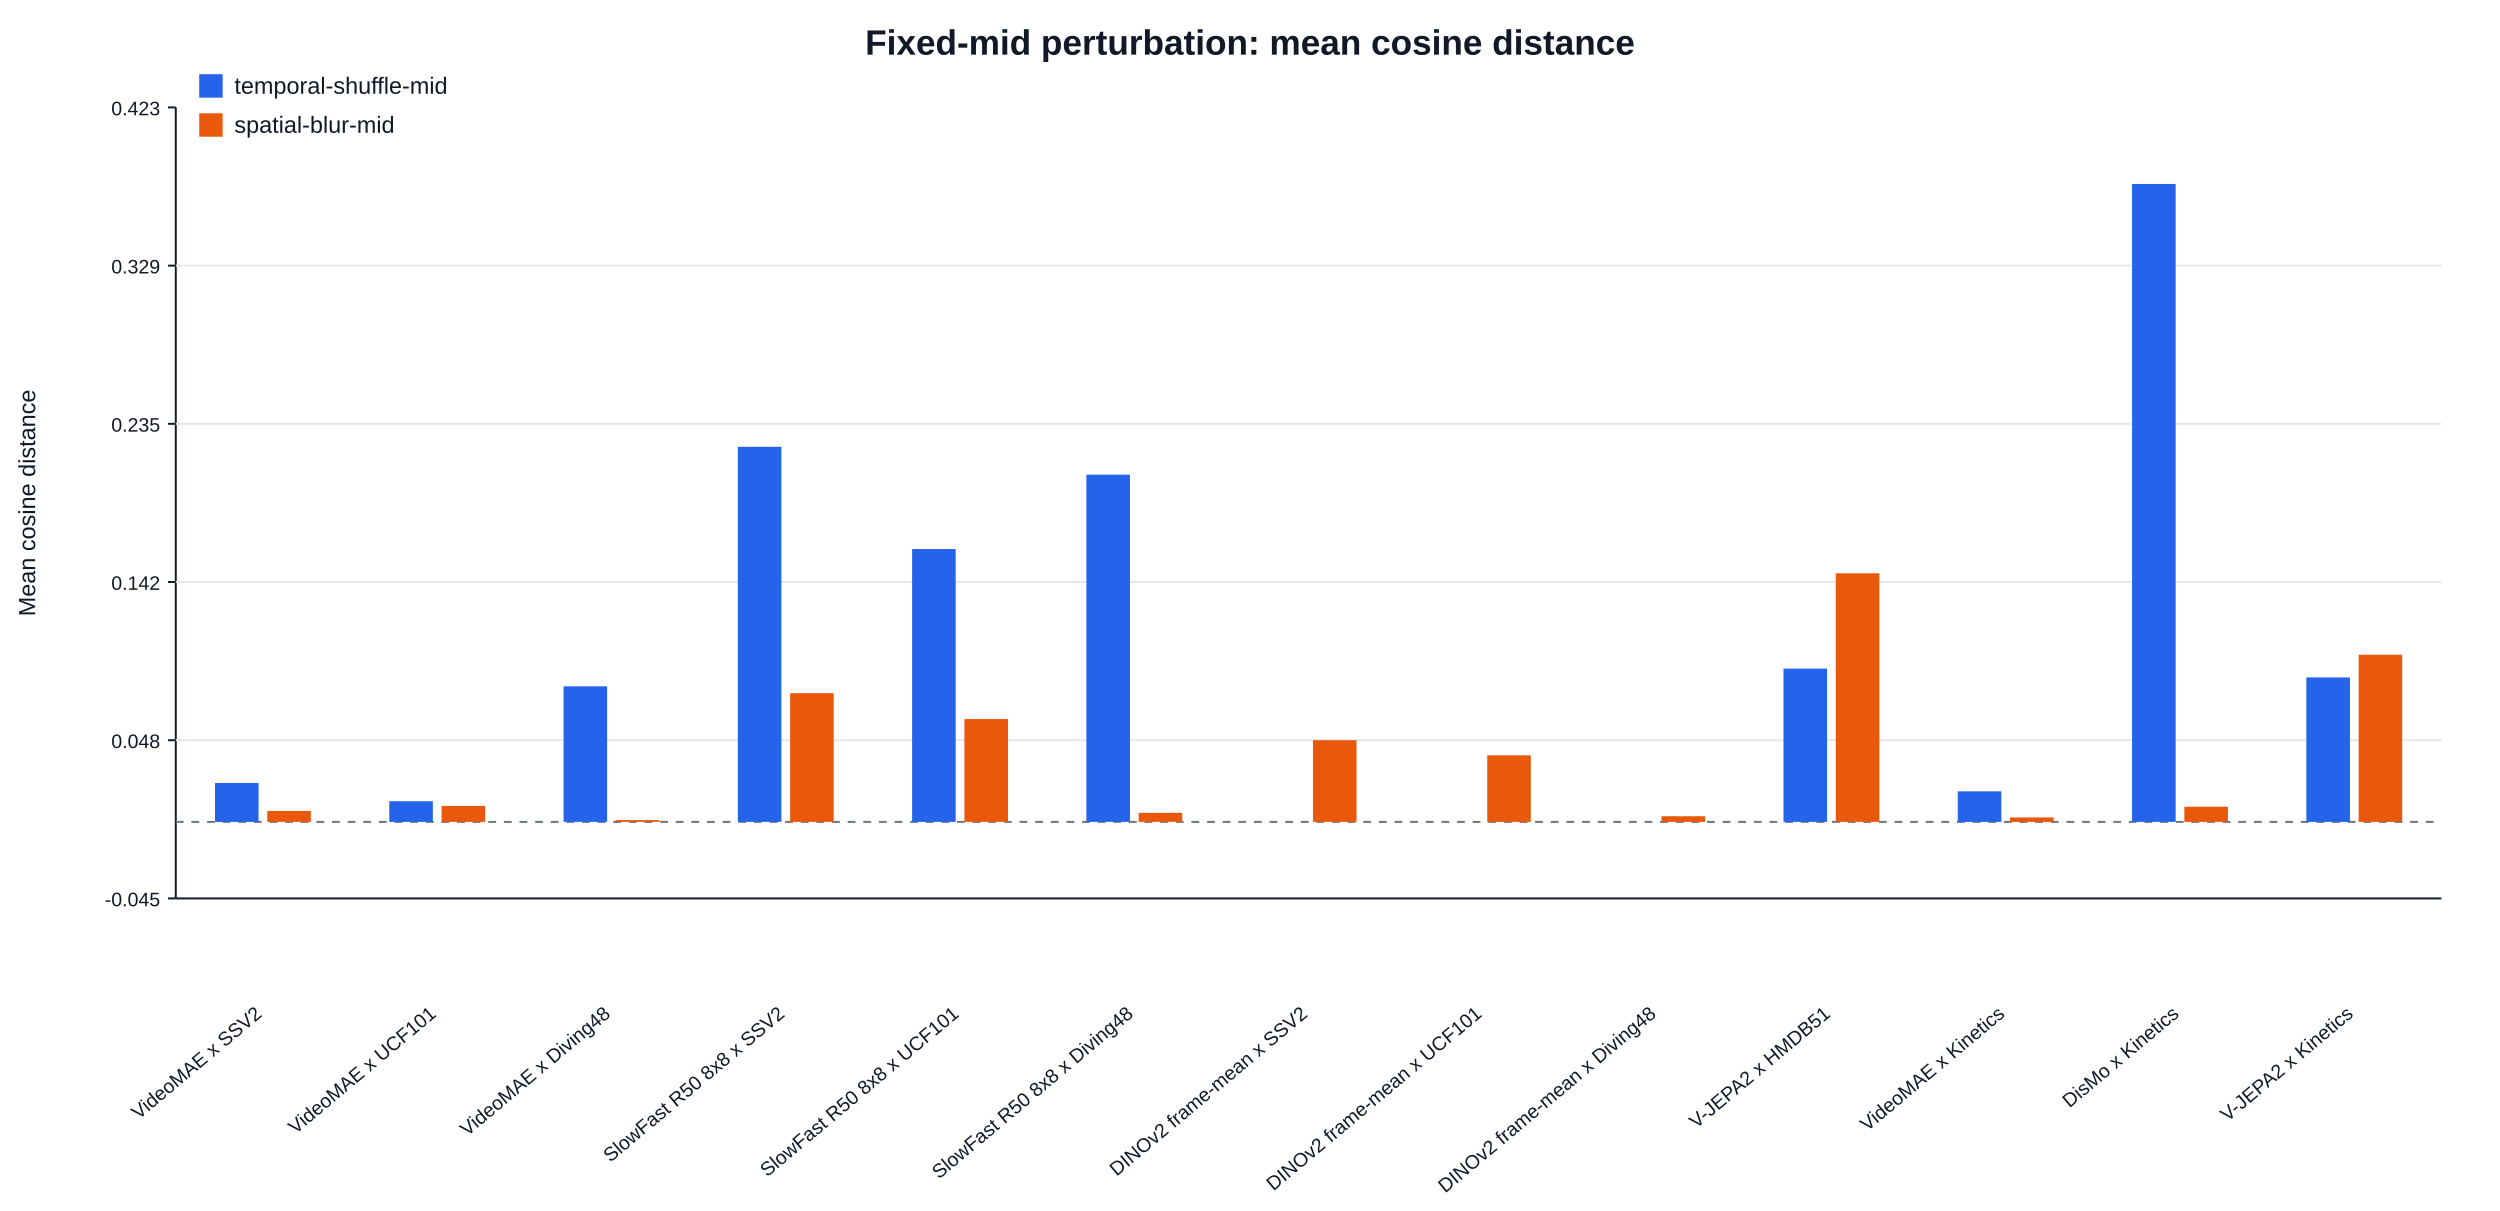
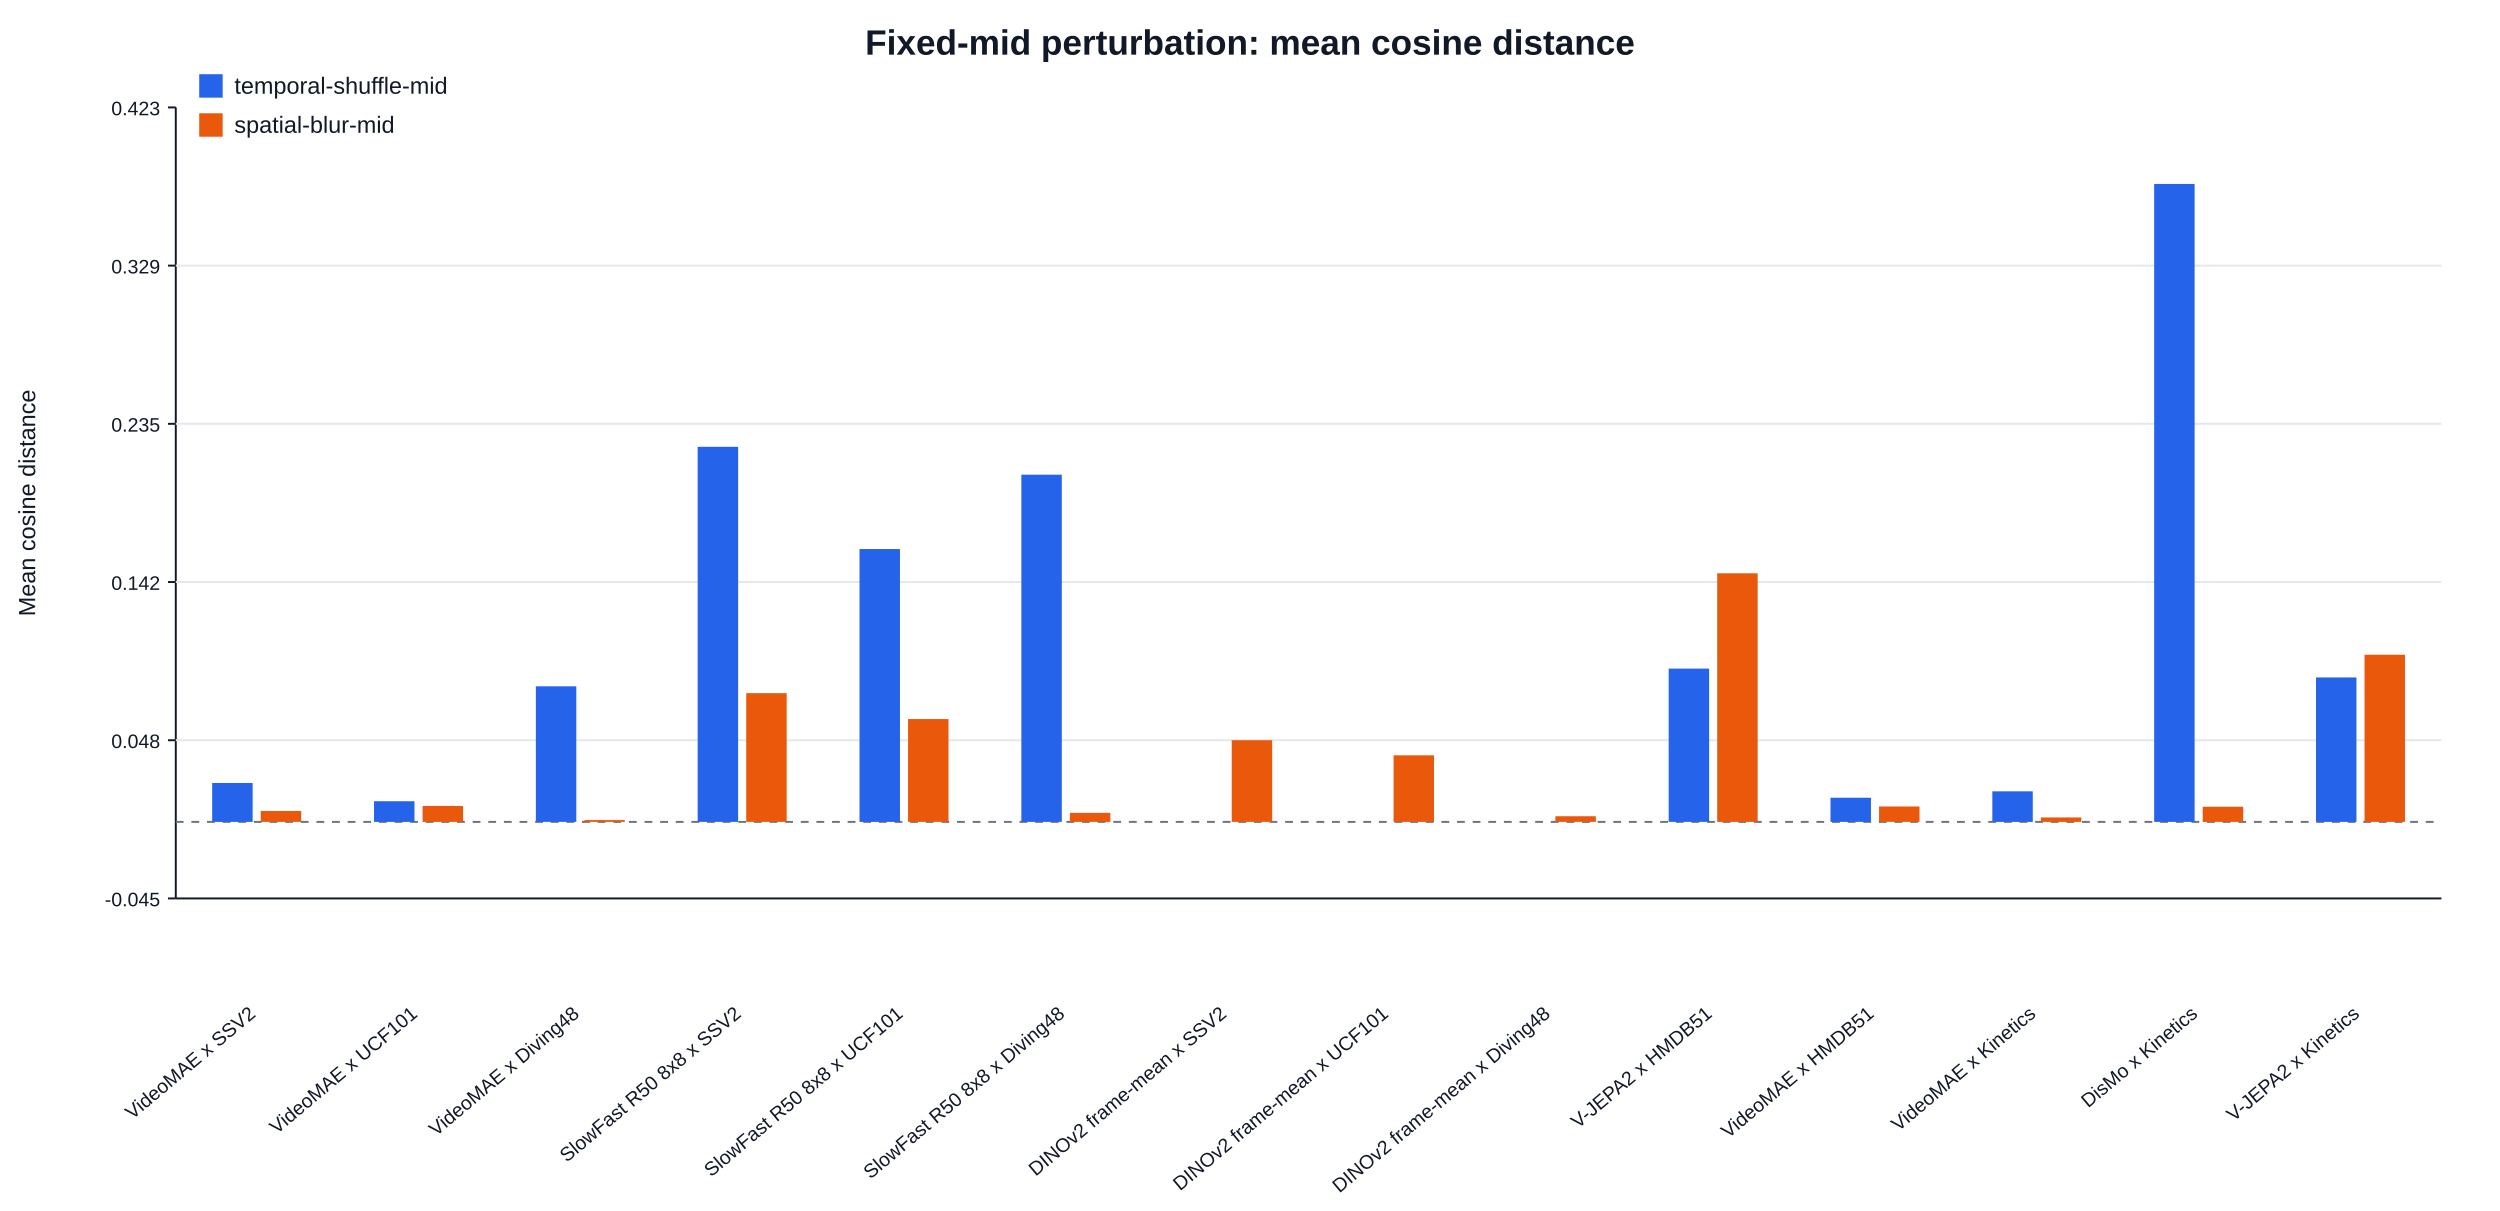
<svg xmlns="http://www.w3.org/2000/svg" width="1280" height="620" viewBox="0 0 1280 620">
  <rect width="100%" height="100%" fill="#ffffff" />
  <style>text { font-family: Arial, Helvetica, sans-serif; fill: #111827; }</style>
  <text x="640.00" y="28.00" font-size="18" font-weight="700" text-anchor="middle">Fixed-mid perturbation: mean cosine distance</text>
  <text x="18.00" y="257.50" font-size="12" font-weight="400" text-anchor="middle" transform="rotate(-90 18.00 257.50)">Mean cosine distance</text>
  <line x1="90" y1="460" x2="1250" y2="460" stroke="#111827" stroke-width="1" />
  <line x1="90" y1="55" x2="90" y2="460" stroke="#111827" stroke-width="1" />
  <line x1="86" y1="460.00" x2="90" y2="460.00" stroke="#111827" />
  <text x="82.00" y="464.00" font-size="10" font-weight="400" text-anchor="end">-0.045</text>
  <line x1="86" y1="379.00" x2="90" y2="379.00" stroke="#111827" />
  <text x="82.00" y="383.00" font-size="10" font-weight="400" text-anchor="end">0.048</text>
  <line x1="90" y1="379.00" x2="1250" y2="379.00" stroke="#e5e7eb" stroke-width="1" />
  <line x1="86" y1="298.00" x2="90" y2="298.00" stroke="#111827" />
  <text x="82.00" y="302.00" font-size="10" font-weight="400" text-anchor="end">0.142</text>
  <line x1="90" y1="298.00" x2="1250" y2="298.00" stroke="#e5e7eb" stroke-width="1" />
  <line x1="86" y1="217.00" x2="90" y2="217.00" stroke="#111827" />
  <text x="82.00" y="221.00" font-size="10" font-weight="400" text-anchor="end">0.235</text>
  <line x1="90" y1="217.00" x2="1250" y2="217.00" stroke="#e5e7eb" stroke-width="1" />
  <line x1="86" y1="136.00" x2="90" y2="136.00" stroke="#111827" />
  <text x="82.00" y="140.00" font-size="10" font-weight="400" text-anchor="end">0.329</text>
  <line x1="90" y1="136.00" x2="1250" y2="136.00" stroke="#e5e7eb" stroke-width="1" />
  <line x1="86" y1="55.00" x2="90" y2="55.00" stroke="#111827" />
  <text x="82.00" y="59.00" font-size="10" font-weight="400" text-anchor="end">0.423</text>
  <line x1="90" y1="420.81" x2="1250" y2="420.81" stroke="#6b7280" stroke-dasharray="4 4" />
-   <rect x="110.08" y="400.88" width="22.31" height="19.93" fill="#2563eb" />
-   <rect x="136.85" y="415.20" width="22.31" height="5.60" fill="#ea580c" />
-   <text x="134.62" y="520.00" font-size="10" font-weight="400" text-anchor="end" transform="rotate(-40 134.62 520.00)">VideoMAE x SSV2</text>
-   <rect x="199.31" y="410.23" width="22.31" height="10.58" fill="#2563eb" />
-   <rect x="226.08" y="412.63" width="22.31" height="8.18" fill="#ea580c" />
-   <text x="223.85" y="520.00" font-size="10" font-weight="400" text-anchor="end" transform="rotate(-40 223.85 520.00)">VideoMAE x UCF101</text>
-   <rect x="288.54" y="351.39" width="22.31" height="69.41" fill="#2563eb" />
-   <rect x="315.31" y="419.88" width="22.31" height="0.92" fill="#ea580c" />
-   <text x="313.08" y="520.00" font-size="10" font-weight="400" text-anchor="end" transform="rotate(-40 313.08 520.00)">VideoMAE x Diving48</text>
-   <rect x="377.77" y="228.76" width="22.31" height="192.04" fill="#2563eb" />
-   <rect x="404.54" y="354.89" width="22.31" height="65.91" fill="#ea580c" />
-   <text x="402.31" y="520.00" font-size="10" font-weight="400" text-anchor="end" transform="rotate(-40 402.31 520.00)">SlowFast R50 8x8 x SSV2</text>
-   <rect x="467.00" y="281.11" width="22.31" height="139.70" fill="#2563eb" />
-   <rect x="493.77" y="368.15" width="22.31" height="52.65" fill="#ea580c" />
-   <text x="491.54" y="520.00" font-size="10" font-weight="400" text-anchor="end" transform="rotate(-40 491.54 520.00)">SlowFast R50 8x8 x UCF101</text>
-   <rect x="556.23" y="243.04" width="22.31" height="177.76" fill="#2563eb" />
-   <rect x="583.00" y="416.18" width="22.31" height="4.62" fill="#ea580c" />
-   <text x="580.77" y="520.00" font-size="10" font-weight="400" text-anchor="end" transform="rotate(-40 580.77 520.00)">SlowFast R50 8x8 x Diving48</text>
-   <rect x="645.46" y="420.81" width="22.31" height="0.00" fill="#2563eb" />
-   <rect x="672.23" y="378.99" width="22.31" height="41.81" fill="#ea580c" />
-   <text x="670.00" y="520.00" font-size="10" font-weight="400" text-anchor="end" transform="rotate(-40 670.00 520.00)">DINOv2 frame-mean x SSV2</text>
-   <rect x="734.69" y="420.81" width="22.31" height="0.00" fill="#2563eb" />
-   <rect x="761.46" y="386.72" width="22.31" height="34.09" fill="#ea580c" />
-   <text x="759.23" y="520.00" font-size="10" font-weight="400" text-anchor="end" transform="rotate(-40 759.23 520.00)">DINOv2 frame-mean x UCF101</text>
-   <rect x="823.92" y="420.81" width="22.31" height="0.00" fill="#2563eb" />
-   <rect x="850.69" y="417.92" width="22.31" height="2.88" fill="#ea580c" />
-   <text x="848.46" y="520.00" font-size="10" font-weight="400" text-anchor="end" transform="rotate(-40 848.46 520.00)">DINOv2 frame-mean x Diving48</text>
-   <rect x="913.15" y="342.32" width="22.31" height="78.48" fill="#2563eb" />
-   <rect x="939.92" y="293.52" width="22.31" height="127.29" fill="#ea580c" />
-   <text x="937.69" y="520.00" font-size="10" font-weight="400" text-anchor="end" transform="rotate(-40 937.69 520.00)">V-JEPA2 x HMDB51</text>
-   <rect x="1002.38" y="405.16" width="22.31" height="15.65" fill="#2563eb" />
-   <rect x="1029.15" y="418.53" width="22.31" height="2.28" fill="#ea580c" />
-   <text x="1026.92" y="520.00" font-size="10" font-weight="400" text-anchor="end" transform="rotate(-40 1026.92 520.00)">VideoMAE x Kinetics</text>
-   <rect x="1091.62" y="94.19" width="22.31" height="326.61" fill="#2563eb" />
-   <rect x="1118.38" y="413.04" width="22.31" height="7.77" fill="#ea580c" />
-   <text x="1116.15" y="520.00" font-size="10" font-weight="400" text-anchor="end" transform="rotate(-40 1116.15 520.00)">DisMo x Kinetics</text>
-   <rect x="1180.85" y="346.85" width="22.31" height="73.96" fill="#2563eb" />
-   <rect x="1207.62" y="335.23" width="22.31" height="85.58" fill="#ea580c" />
-   <text x="1205.38" y="520.00" font-size="10" font-weight="400" text-anchor="end" transform="rotate(-40 1205.38 520.00)">V-JEPA2 x Kinetics</text>
+   <rect x="108.64" y="400.88" width="20.71" height="19.93" fill="#2563eb" />
+   <rect x="133.50" y="415.20" width="20.71" height="5.60" fill="#ea580c" />
+   <text x="131.43" y="520.00" font-size="10" font-weight="400" text-anchor="end" transform="rotate(-40 131.43 520.00)">VideoMAE x SSV2</text>
+   <rect x="191.50" y="410.23" width="20.71" height="10.58" fill="#2563eb" />
+   <rect x="216.36" y="412.63" width="20.71" height="8.18" fill="#ea580c" />
+   <text x="214.29" y="520.00" font-size="10" font-weight="400" text-anchor="end" transform="rotate(-40 214.29 520.00)">VideoMAE x UCF101</text>
+   <rect x="274.36" y="351.39" width="20.71" height="69.41" fill="#2563eb" />
+   <rect x="299.21" y="419.88" width="20.71" height="0.92" fill="#ea580c" />
+   <text x="297.14" y="520.00" font-size="10" font-weight="400" text-anchor="end" transform="rotate(-40 297.14 520.00)">VideoMAE x Diving48</text>
+   <rect x="357.21" y="228.76" width="20.71" height="192.04" fill="#2563eb" />
+   <rect x="382.07" y="354.89" width="20.71" height="65.91" fill="#ea580c" />
+   <text x="380.00" y="520.00" font-size="10" font-weight="400" text-anchor="end" transform="rotate(-40 380.00 520.00)">SlowFast R50 8x8 x SSV2</text>
+   <rect x="440.07" y="281.11" width="20.71" height="139.70" fill="#2563eb" />
+   <rect x="464.93" y="368.15" width="20.71" height="52.65" fill="#ea580c" />
+   <text x="462.86" y="520.00" font-size="10" font-weight="400" text-anchor="end" transform="rotate(-40 462.86 520.00)">SlowFast R50 8x8 x UCF101</text>
+   <rect x="522.93" y="243.04" width="20.71" height="177.76" fill="#2563eb" />
+   <rect x="547.79" y="416.18" width="20.71" height="4.62" fill="#ea580c" />
+   <text x="545.71" y="520.00" font-size="10" font-weight="400" text-anchor="end" transform="rotate(-40 545.71 520.00)">SlowFast R50 8x8 x Diving48</text>
+   <rect x="605.79" y="420.81" width="20.71" height="0.00" fill="#2563eb" />
+   <rect x="630.64" y="378.99" width="20.71" height="41.81" fill="#ea580c" />
+   <text x="628.57" y="520.00" font-size="10" font-weight="400" text-anchor="end" transform="rotate(-40 628.57 520.00)">DINOv2 frame-mean x SSV2</text>
+   <rect x="688.64" y="420.81" width="20.71" height="0.00" fill="#2563eb" />
+   <rect x="713.50" y="386.72" width="20.71" height="34.09" fill="#ea580c" />
+   <text x="711.43" y="520.00" font-size="10" font-weight="400" text-anchor="end" transform="rotate(-40 711.43 520.00)">DINOv2 frame-mean x UCF101</text>
+   <rect x="771.50" y="420.81" width="20.71" height="0.00" fill="#2563eb" />
+   <rect x="796.36" y="417.92" width="20.71" height="2.88" fill="#ea580c" />
+   <text x="794.29" y="520.00" font-size="10" font-weight="400" text-anchor="end" transform="rotate(-40 794.29 520.00)">DINOv2 frame-mean x Diving48</text>
+   <rect x="854.36" y="342.32" width="20.71" height="78.48" fill="#2563eb" />
+   <rect x="879.21" y="293.52" width="20.71" height="127.29" fill="#ea580c" />
+   <text x="877.14" y="520.00" font-size="10" font-weight="400" text-anchor="end" transform="rotate(-40 877.14 520.00)">V-JEPA2 x HMDB51</text>
+   <rect x="937.21" y="408.44" width="20.71" height="12.36" fill="#2563eb" />
+   <rect x="962.07" y="412.92" width="20.71" height="7.88" fill="#ea580c" />
+   <text x="960.00" y="520.00" font-size="10" font-weight="400" text-anchor="end" transform="rotate(-40 960.00 520.00)">VideoMAE x HMDB51</text>
+   <rect x="1020.07" y="405.16" width="20.71" height="15.65" fill="#2563eb" />
+   <rect x="1044.93" y="418.53" width="20.71" height="2.28" fill="#ea580c" />
+   <text x="1042.86" y="520.00" font-size="10" font-weight="400" text-anchor="end" transform="rotate(-40 1042.86 520.00)">VideoMAE x Kinetics</text>
+   <rect x="1102.93" y="94.19" width="20.71" height="326.61" fill="#2563eb" />
+   <rect x="1127.79" y="413.04" width="20.71" height="7.77" fill="#ea580c" />
+   <text x="1125.71" y="520.00" font-size="10" font-weight="400" text-anchor="end" transform="rotate(-40 1125.71 520.00)">DisMo x Kinetics</text>
+   <rect x="1185.79" y="346.85" width="20.71" height="73.96" fill="#2563eb" />
+   <rect x="1210.64" y="335.23" width="20.71" height="85.58" fill="#ea580c" />
+   <text x="1208.57" y="520.00" font-size="10" font-weight="400" text-anchor="end" transform="rotate(-40 1208.57 520.00)">V-JEPA2 x Kinetics</text>
  <rect x="102" y="38" width="12" height="12" fill="#2563eb" />
  <text x="120.00" y="48.00" font-size="12" font-weight="400" text-anchor="start">temporal-shuffle-mid</text>
  <rect x="102" y="58" width="12" height="12" fill="#ea580c" />
  <text x="120.00" y="68.00" font-size="12" font-weight="400" text-anchor="start">spatial-blur-mid</text>
</svg>
